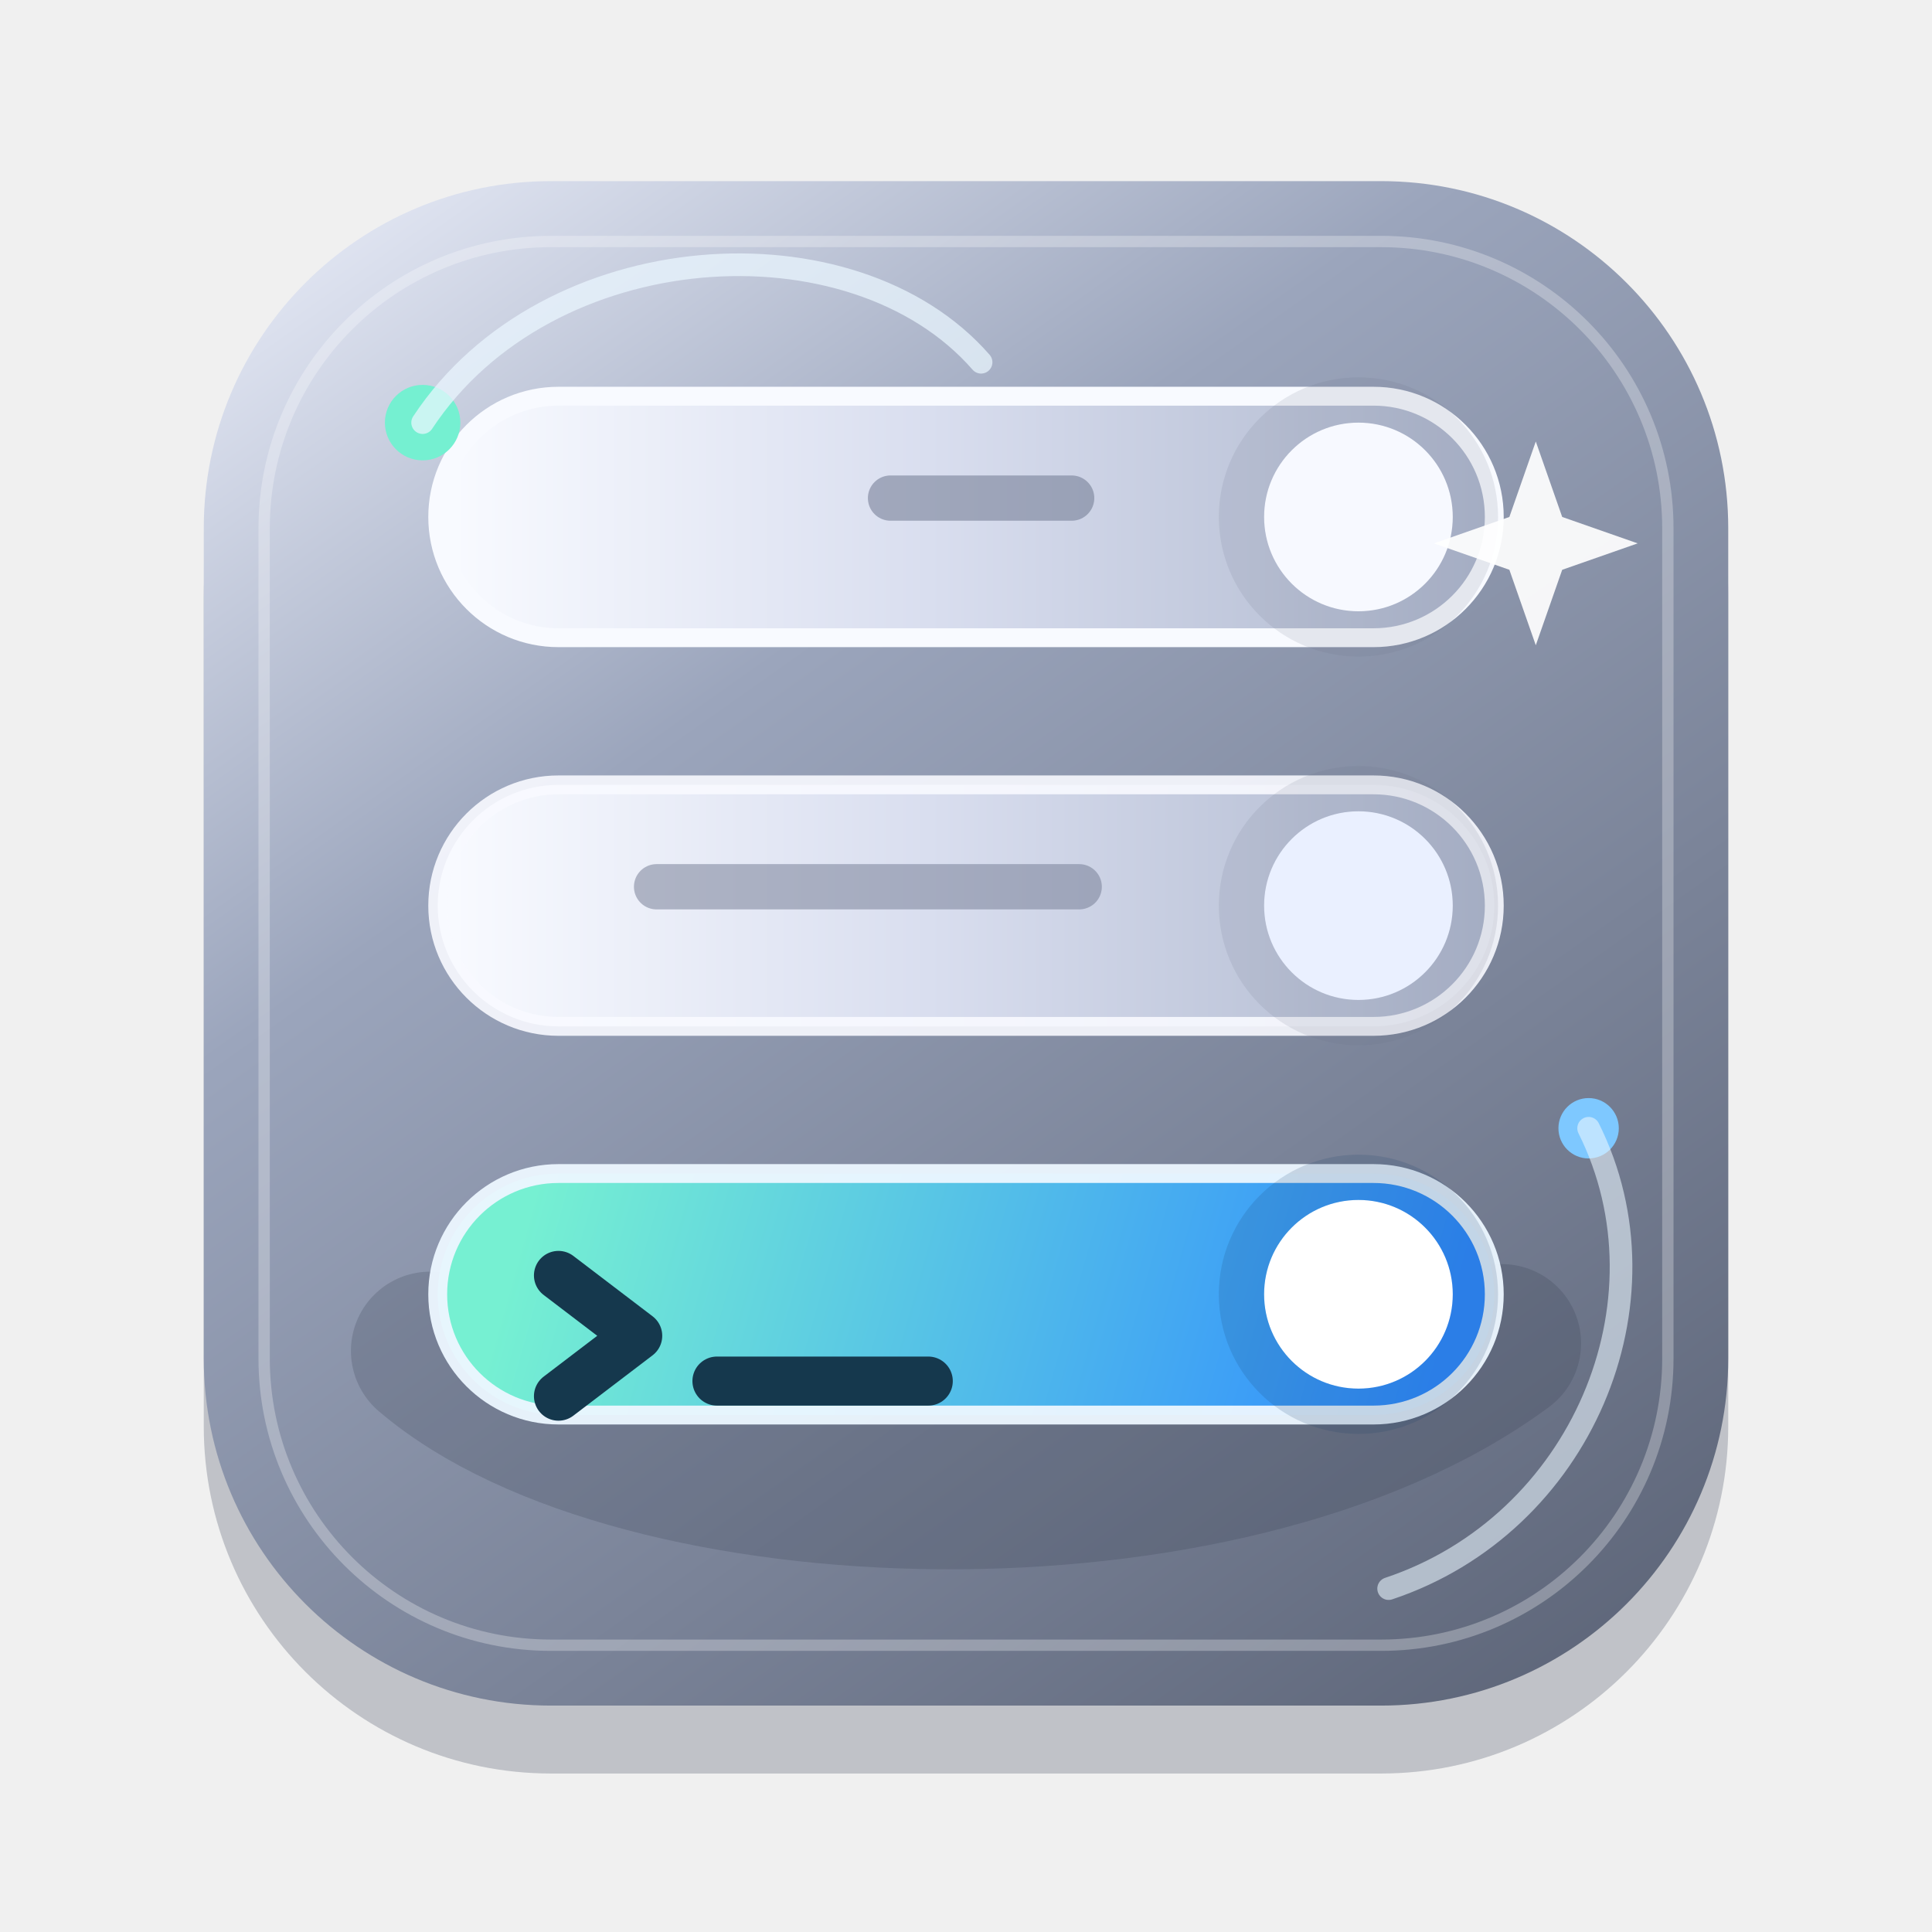
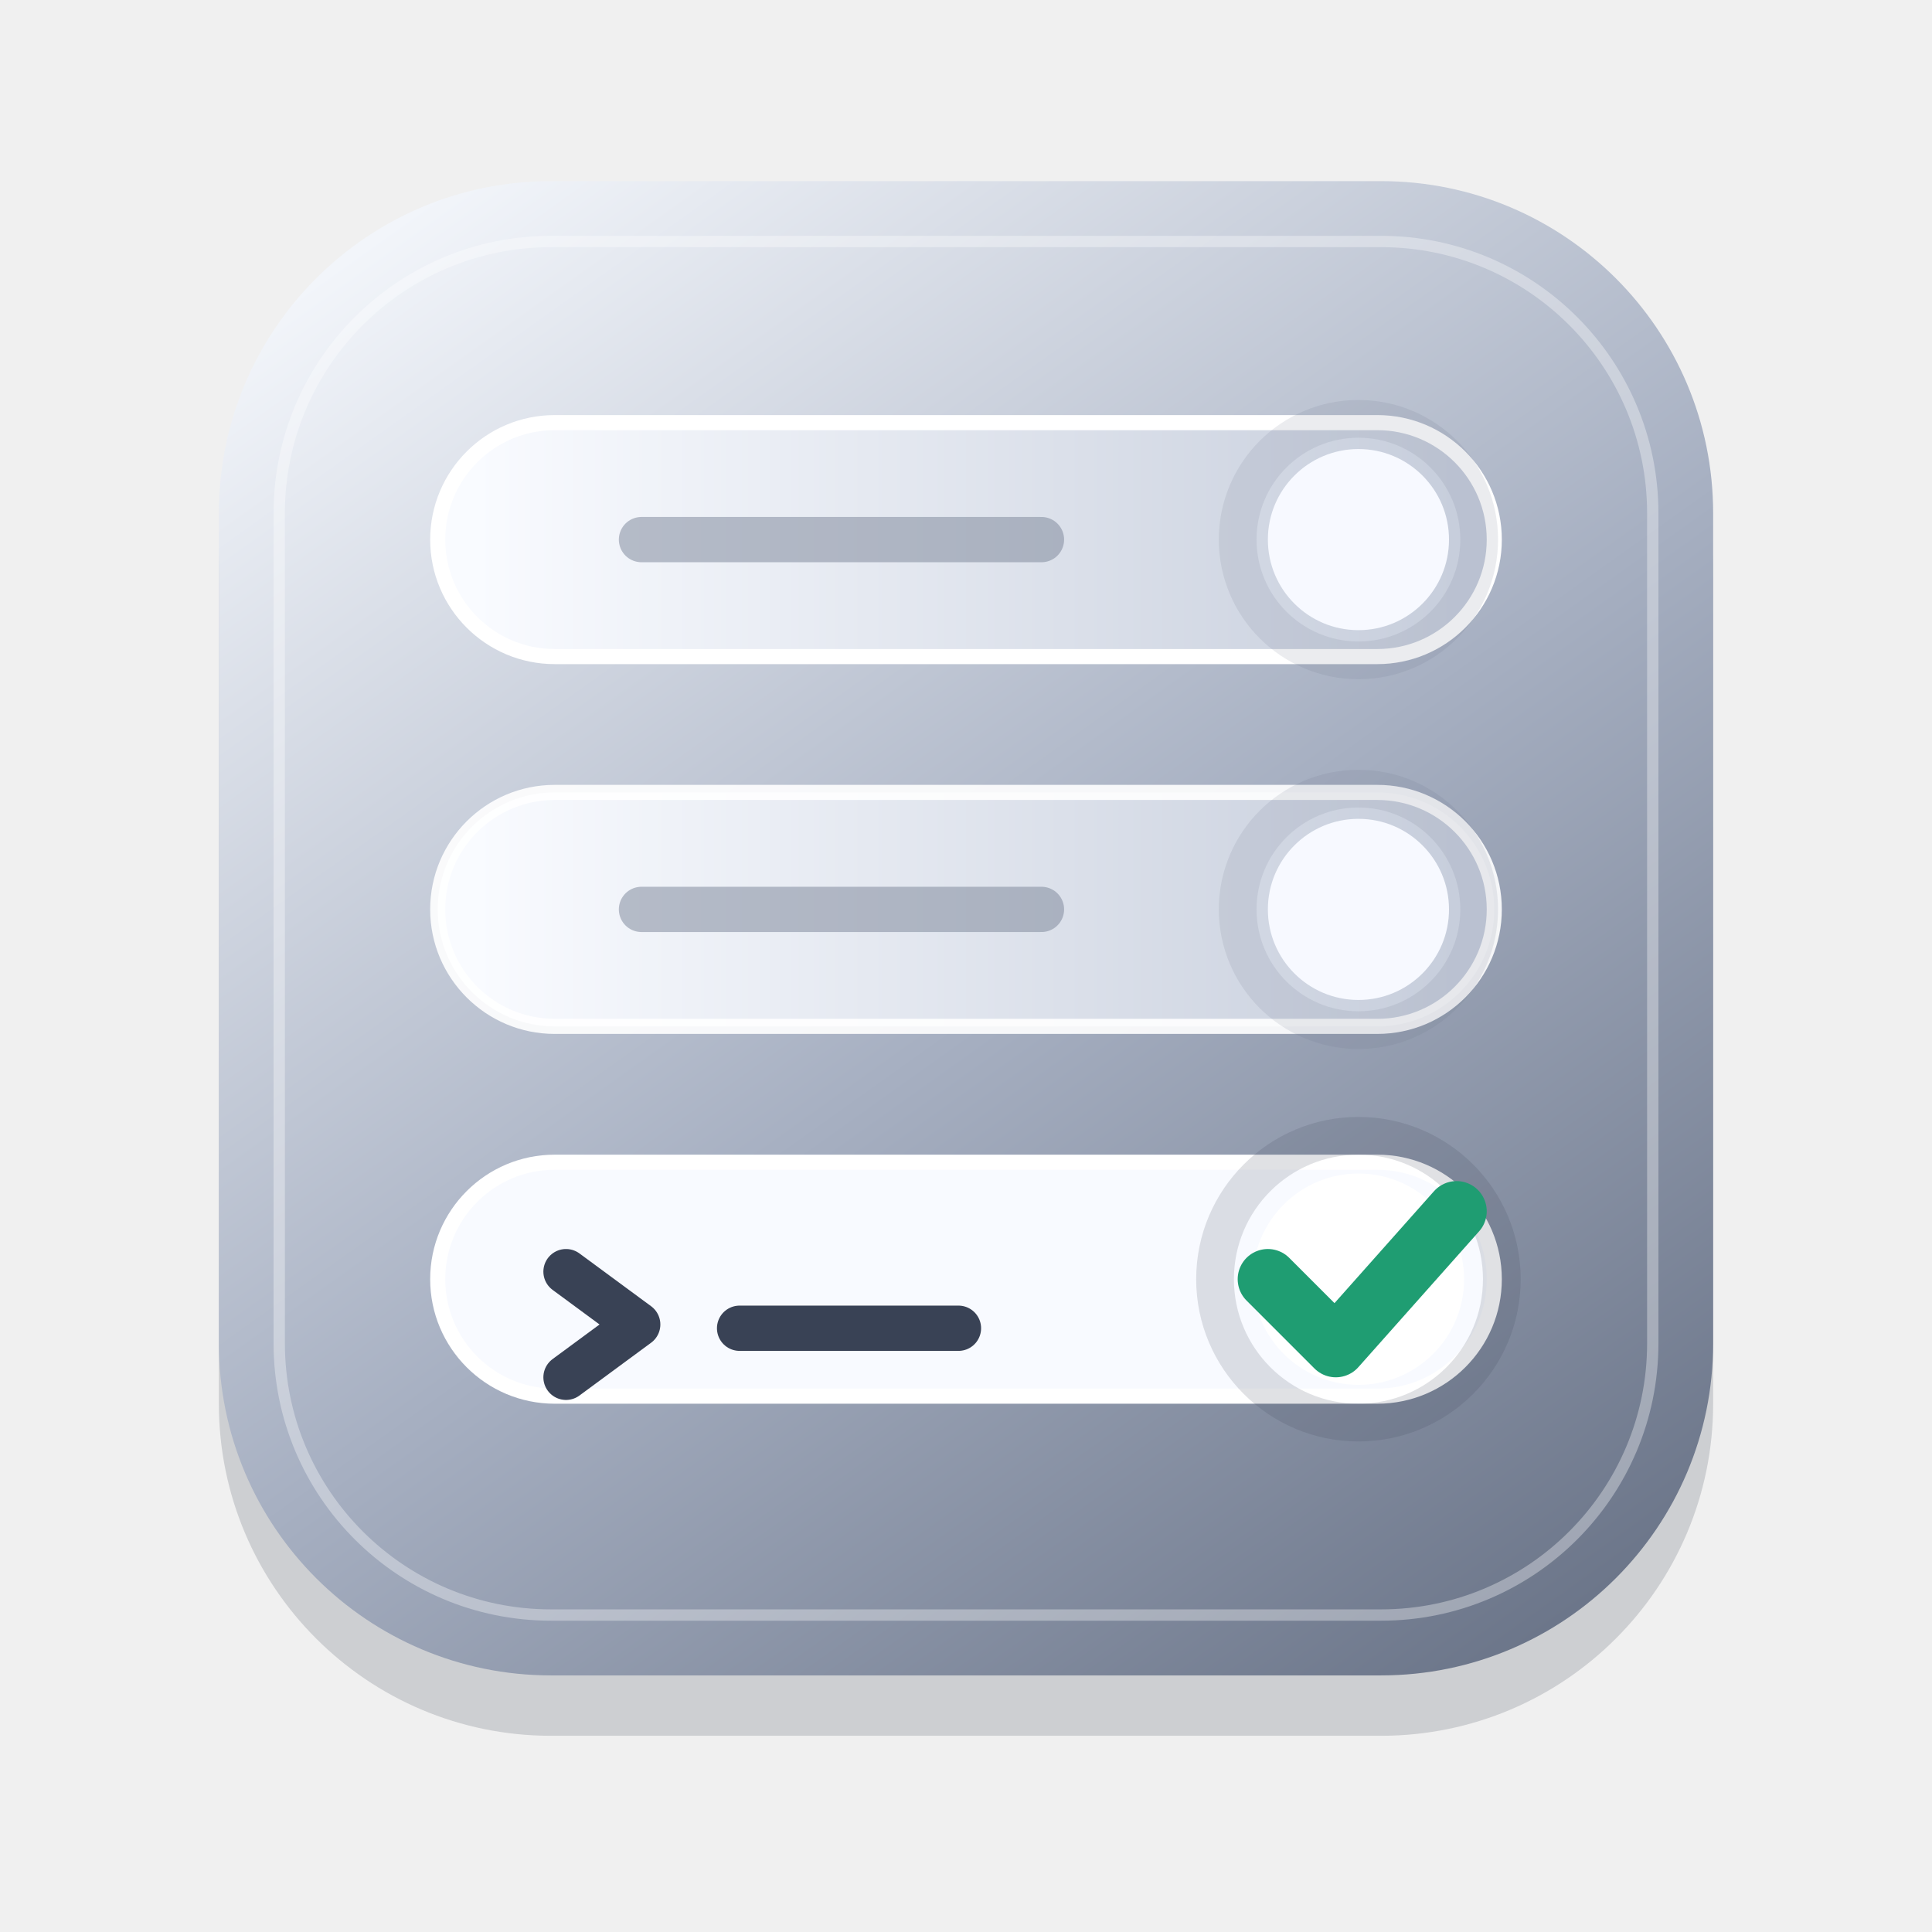
<svg xmlns="http://www.w3.org/2000/svg" width="512" height="512" viewBox="0 0 512 512" fill="none" role="img" aria-labelledby="title desc">
  <defs>
-     <linearGradient id="panel" x1="96" y1="36" x2="414" y2="486" gradientUnits="userSpaceOnUse">
-       <stop stop-color="#E7EBF7" />
-       <stop offset="0.32" stop-color="#9BA5BC" />
-       <stop offset="1" stop-color="#596174" />
+     <linearGradient id="panel" x1="112" y1="54" x2="400" y2="458" gradientUnits="userSpaceOnUse">
+       <stop stop-color="#F2F5FA" />
+       <stop offset="0.52" stop-color="#A7B0C2" />
+       <stop offset="1" stop-color="#687286" />
    </linearGradient>
-     <linearGradient id="rail" x1="120" y1="0" x2="394" y2="0" gradientUnits="userSpaceOnUse">
-       <stop stop-color="#F8FAFF" />
-       <stop offset="0.46" stop-color="#D9DEEF" />
-       <stop offset="1" stop-color="#AEB7CD" />
-     </linearGradient>
-     <linearGradient id="accent" x1="138" y1="328" x2="372" y2="394" gradientUnits="userSpaceOnUse">
-       <stop stop-color="#76F0D2" />
-       <stop offset="1" stop-color="#2F8BFF" />
+     <linearGradient id="slot" x1="126" y1="0" x2="386" y2="0" gradientUnits="userSpaceOnUse">
+       <stop stop-color="#F9FBFF" />
+       <stop offset="1" stop-color="#C7CEDC" />
    </linearGradient>
  </defs>
-   <rect x="54" y="66" width="404" height="404" rx="92" fill="#243047" opacity="0.24" />
-   <rect x="54" y="48" width="404" height="404" rx="92" fill="url(#panel)" />
-   <rect x="70" y="64" width="372" height="372" rx="76" stroke="white" stroke-opacity="0.28" stroke-width="3" />
-   <path d="M114 358C169 405 325 410 398 356" stroke="#343B4E" stroke-opacity="0.22" stroke-width="42" stroke-linecap="round" />
-   <g>
-     <rect x="116" y="105" width="280" height="64" rx="32" fill="url(#rail)" stroke="#F8FAFF" stroke-width="5" />
-     <rect x="116" y="208" width="280" height="64" rx="32" fill="url(#rail)" stroke="#F8FAFF" stroke-opacity="0.9" stroke-width="5" />
-     <rect x="116" y="311" width="280" height="64" rx="32" fill="url(#accent)" stroke="#ECF7FF" stroke-opacity="0.95" stroke-width="5" />
-   </g>
-   <circle cx="360" cy="137" r="25" fill="#F7F9FF" />
-   <circle cx="360" cy="240" r="25" fill="#EAF0FF" />
-   <circle cx="360" cy="343" r="25" fill="#FFFFFF" />
-   <circle cx="360" cy="137" r="31" stroke="#657087" stroke-opacity="0.14" stroke-width="12" />
-   <circle cx="360" cy="240" r="31" stroke="#657087" stroke-opacity="0.14" stroke-width="12" />
-   <circle cx="360" cy="343" r="31" stroke="#173B69" stroke-opacity="0.16" stroke-width="12" />
-   <path d="M148 338L169 354L148 370" stroke="#15384D" stroke-width="13" stroke-linecap="round" stroke-linejoin="round" />
-   <path d="M190 366H246" stroke="#15384D" stroke-width="13" stroke-linecap="round" />
-   <path d="M236 132H284" stroke="#6F7890" stroke-width="12" stroke-linecap="round" opacity="0.55" />
-   <path d="M174 235H286" stroke="#6F7890" stroke-width="12" stroke-linecap="round" opacity="0.5" />
-   <circle cx="112" cy="112" r="10" fill="#75F0D1" />
-   <circle cx="421" cy="299" r="8" fill="#7EC8FF" />
-   <path d="M112 112C145 62 226 57 260 96" stroke="#EAF7FF" stroke-opacity="0.72" stroke-width="6" stroke-linecap="round" />
-   <path d="M421 299C444 345 419 404 368 421" stroke="#EAF7FF" stroke-opacity="0.58" stroke-width="6" stroke-linecap="round" />
-   <path d="M407 117L414 137L434 144L414 151L407 171L400 151L380 144L400 137L407 117Z" fill="#FFFFFF" fill-opacity="0.92" />
+   <rect x="58" y="64" width="396" height="396" rx="88" fill="#2F3848" opacity="0.18" />
+   <rect x="58" y="48" width="396" height="396" rx="88" fill="url(#panel)" />
+   <rect x="74" y="64" width="364" height="364" rx="72" stroke="#FFFFFF" stroke-opacity="0.34" stroke-width="3" />
+   <rect x="116" y="112" width="280" height="62" rx="31" fill="url(#slot)" stroke="#FFFFFF" stroke-width="4" />
+   <rect x="116" y="210" width="280" height="62" rx="31" fill="url(#slot)" stroke="#FFFFFF" stroke-opacity="0.9" stroke-width="4" />
+   <rect x="116" y="308" width="280" height="62" rx="31" fill="#F8FAFF" stroke="#FFFFFF" stroke-width="4" />
+   <path d="M150 337L169 351L150 365" stroke="#394255" stroke-width="12" stroke-linecap="round" stroke-linejoin="round" />
+   <path d="M196 352H254" stroke="#394255" stroke-width="12" stroke-linecap="round" />
+   <circle cx="360" cy="143" r="24" fill="#F7F9FF" />
+   <circle cx="360" cy="241" r="24" fill="#F7F9FF" />
+   <circle cx="360" cy="339" r="28" fill="#FFFFFF" />
+   <circle cx="360" cy="143" r="32" stroke="#657087" stroke-opacity="0.13" stroke-width="10" />
+   <circle cx="360" cy="241" r="32" stroke="#657087" stroke-opacity="0.13" stroke-width="10" />
+   <circle cx="360" cy="339" r="38" stroke="#394255" stroke-opacity="0.16" stroke-width="10" />
+   <path d="M336 339L354 357L386 321" stroke="#1F9D72" stroke-width="16" stroke-linecap="round" stroke-linejoin="round" />
+   <path d="M170 143H276" stroke="#7D879A" stroke-width="12" stroke-linecap="round" opacity="0.52" />
+   <path d="M170 241H276" stroke="#7D879A" stroke-width="12" stroke-linecap="round" opacity="0.52" />
</svg>
